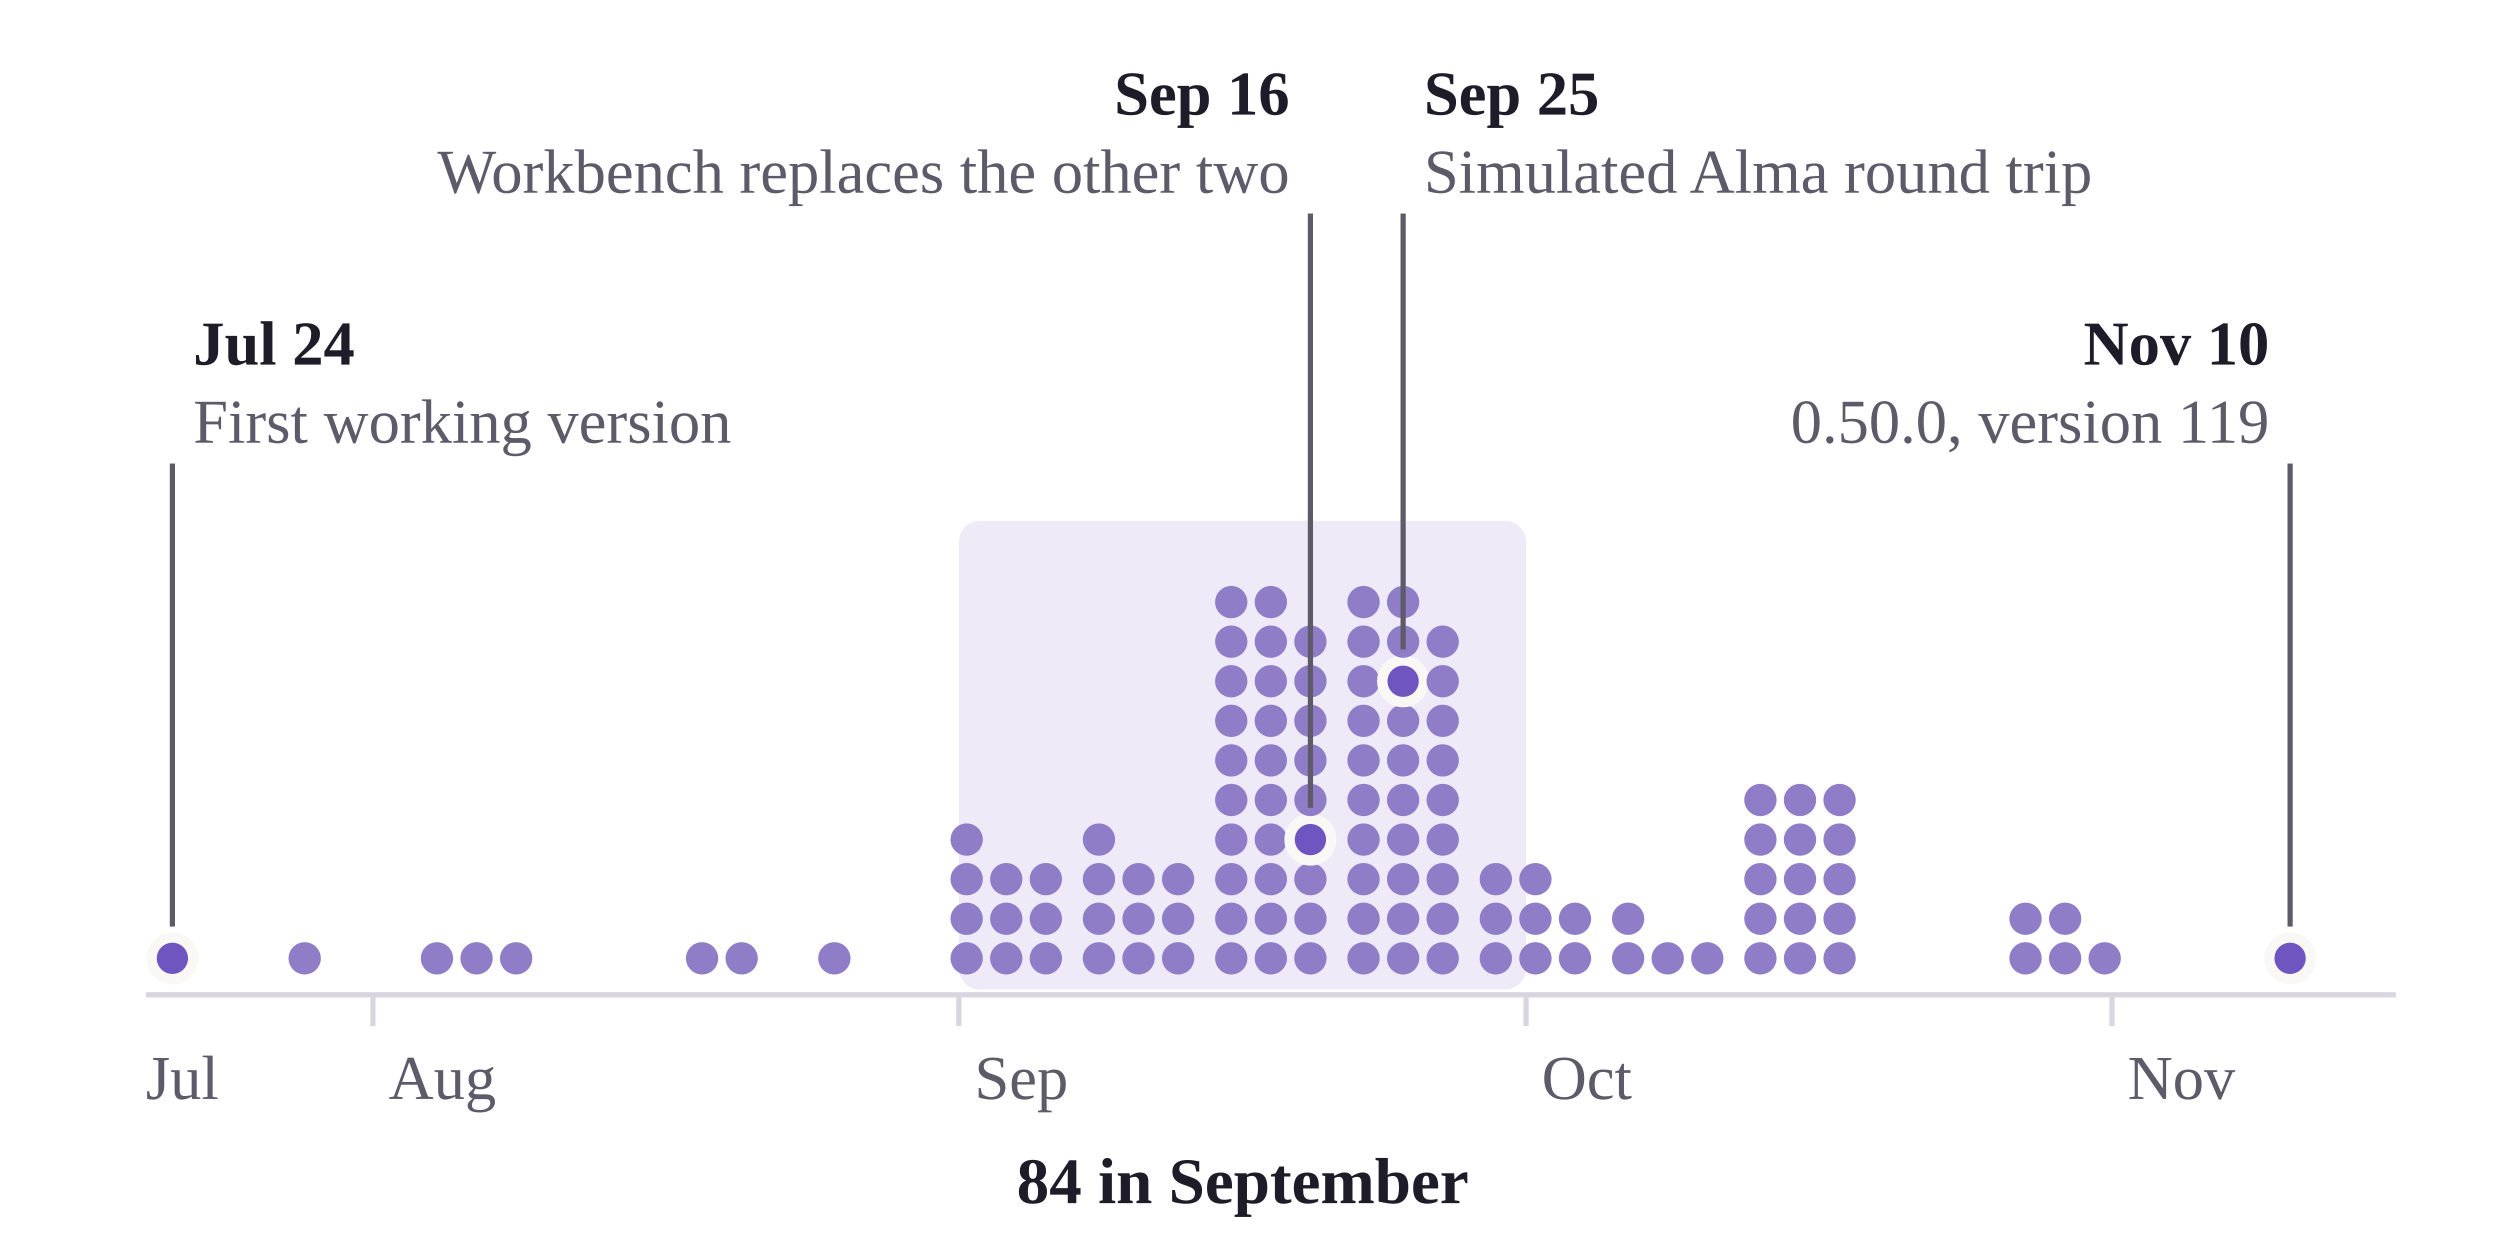
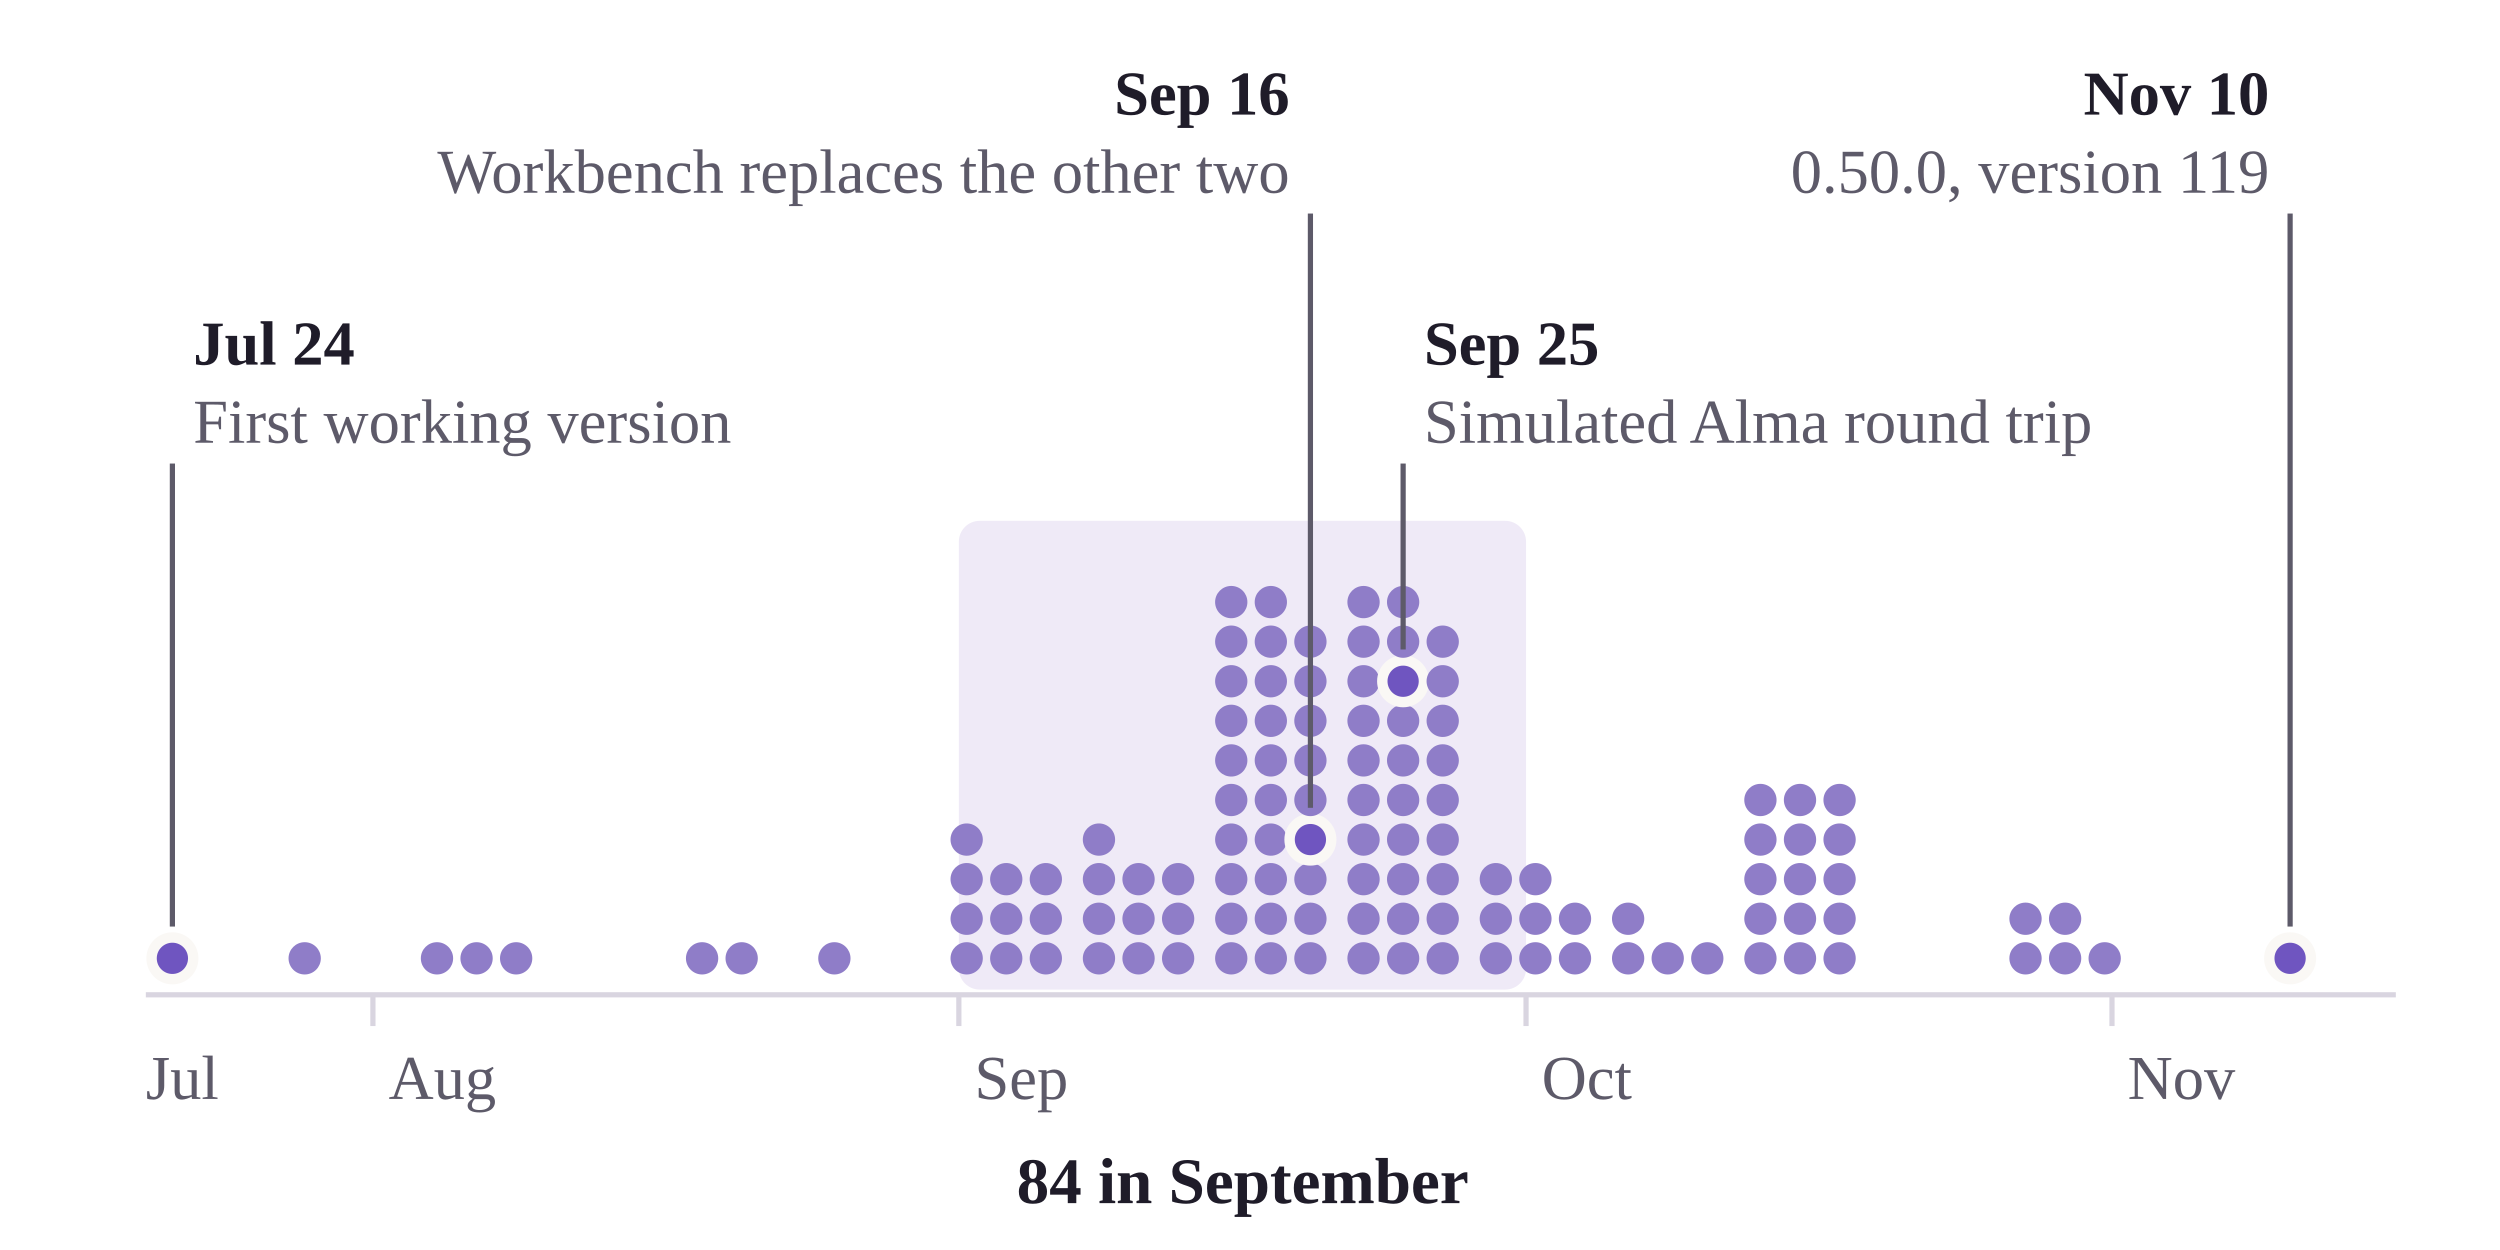
<svg xmlns="http://www.w3.org/2000/svg" class="fig" viewBox="0 0 480 240.0" role="img" aria-labelledby="fig-releases-col-t fig-releases-col-d">
  <style>.fig text{font-family:var(--fig-sans,"Inter",system-ui,sans-serif);fill:var(--fig-ink,#1f1c29)}
.fig .mono{font-family:var(--fig-mono,ui-monospace,"SFMono-Regular",Menlo,Consolas,monospace)}
.fig .muted{fill:var(--fig-muted,#5d5a69)}
.fig .strong{font-weight:600}
.fig .rule{stroke:var(--fig-line,#d9d5e0);stroke-width:1;fill:none}
.fig .leader{stroke:var(--fig-muted,#5d5a69);stroke-width:1;fill:none}
.fig .band{fill:var(--fig-band,#efeaf7)}
.fig .chip{fill:none;stroke:var(--fig-line,#d9d5e0);stroke-width:1}
.fig .sf-a-stroke{stroke:var(--fig-sf-a,#6f55c0);stroke-width:2.5}
.fig .sf-b-stroke{stroke:var(--fig-sf-b,#d9592a);stroke-width:2.5}
.fig .sf-i-stroke{stroke:var(--fig-sf-i,#138a60);stroke-width:2.5}
.fig .sf-j-stroke{stroke:var(--fig-sf-j,#b07a00);stroke-width:2.5}
.fig .dot{fill:var(--fig-dot,#8f7dc8)}
.fig .dot-key{fill:var(--fig-accent,#6f55c0);stroke:var(--fig-surface,#faf8f5);stroke-width:2}
.fig .hit{fill:transparent}
.fig .hit:hover{fill:var(--fig-line,#d9d5e0);fill-opacity:.5}
.fig .seg-clean{fill:var(--fig-grey-1,#8e8a99)}
.fig .seg-warned{fill:var(--fig-accent-soft,#c4b6ea)}
.fig .seg-lost{fill:var(--fig-accent,#6f55c0)}
.fig .seg-none{fill:var(--fig-grey-2,#d3d0db)}
.fig .on-accent{fill:var(--fig-on-accent,#fff)}
.fig .sf-a{fill:var(--fig-sf-a,#6f55c0)}
.fig .sf-b{fill:var(--fig-sf-b,#d9592a)}
.fig .sf-i{fill:var(--fig-sf-i,#138a60)}
.fig .sf-j{fill:var(--fig-sf-j,#b07a00)}
.fig .arrow{stroke:var(--fig-muted,#5d5a69);stroke-width:1.5;fill:none}</style>
  <rect class="band" x="184.1" y="100.0" width="108.9" height="90.0" rx="4" />
  <circle class="dot-key" cx="33.1" cy="184.0" r="4.0" />
  <rect class="hit" x="28.0" y="177.9" width="25.4" height="12.2" />
  <circle class="dot" cx="58.5" cy="184.0" r="3.1" />
  <rect class="hit" x="53.4" y="177.9" width="25.4" height="12.2" />
  <circle class="dot" cx="83.9" cy="184.0" r="3.1" />
  <circle class="dot" cx="91.5" cy="184.0" r="3.1" />
  <circle class="dot" cx="99.1" cy="184.0" r="3.1" />
  <rect class="hit" x="78.8" y="177.9" width="25.4" height="12.2" />
  <circle class="dot" cx="134.8" cy="184.0" r="3.1" />
  <circle class="dot" cx="142.4" cy="184.0" r="3.1" />
  <rect class="hit" x="129.6" y="177.9" width="25.4" height="12.2" />
  <circle class="dot" cx="160.2" cy="184.0" r="3.1" />
  <rect class="hit" x="155.1" y="177.9" width="25.4" height="12.2" />
  <circle class="dot" cx="185.6" cy="184.0" r="3.1" />
  <circle class="dot" cx="193.2" cy="184.0" r="3.1" />
  <circle class="dot" cx="200.8" cy="184.0" r="3.1" />
  <circle class="dot" cx="185.6" cy="176.4" r="3.1" />
  <circle class="dot" cx="193.2" cy="176.4" r="3.1" />
  <circle class="dot" cx="200.8" cy="176.4" r="3.1" />
  <circle class="dot" cx="185.6" cy="168.8" r="3.1" />
  <circle class="dot" cx="193.2" cy="168.8" r="3.1" />
  <circle class="dot" cx="200.8" cy="168.8" r="3.1" />
  <circle class="dot" cx="185.6" cy="161.2" r="3.1" />
  <rect class="hit" x="180.5" y="155.1" width="25.4" height="35.0" />
  <circle class="dot" cx="211.0" cy="184.0" r="3.1" />
  <circle class="dot" cx="218.6" cy="184.0" r="3.1" />
  <circle class="dot" cx="226.2" cy="184.0" r="3.1" />
  <circle class="dot" cx="211.0" cy="176.4" r="3.1" />
  <circle class="dot" cx="218.6" cy="176.4" r="3.1" />
  <circle class="dot" cx="226.2" cy="176.4" r="3.1" />
  <circle class="dot" cx="211.0" cy="168.8" r="3.1" />
  <circle class="dot" cx="218.6" cy="168.8" r="3.1" />
  <circle class="dot" cx="226.2" cy="168.8" r="3.1" />
  <circle class="dot" cx="211.0" cy="161.2" r="3.1" />
  <rect class="hit" x="205.9" y="155.1" width="25.4" height="35.0" />
  <circle class="dot" cx="236.4" cy="184.0" r="3.1" />
  <circle class="dot" cx="244.0" cy="184.0" r="3.1" />
  <circle class="dot" cx="251.6" cy="184.0" r="3.1" />
  <circle class="dot" cx="236.4" cy="176.4" r="3.1" />
  <circle class="dot" cx="244.0" cy="176.4" r="3.1" />
  <circle class="dot" cx="251.6" cy="176.4" r="3.1" />
  <circle class="dot" cx="236.4" cy="168.8" r="3.1" />
  <circle class="dot" cx="244.0" cy="168.8" r="3.1" />
  <circle class="dot" cx="251.6" cy="168.8" r="3.1" />
  <circle class="dot" cx="236.4" cy="161.2" r="3.1" />
  <circle class="dot" cx="244.0" cy="161.2" r="3.1" />
  <circle class="dot-key" cx="251.6" cy="161.2" r="4.0" />
  <circle class="dot" cx="236.4" cy="153.6" r="3.1" />
  <circle class="dot" cx="244.0" cy="153.6" r="3.1" />
  <circle class="dot" cx="251.6" cy="153.6" r="3.1" />
  <circle class="dot" cx="236.4" cy="146.0" r="3.1" />
  <circle class="dot" cx="244.0" cy="146.0" r="3.1" />
  <circle class="dot" cx="251.6" cy="146.0" r="3.1" />
  <circle class="dot" cx="236.4" cy="138.4" r="3.1" />
  <circle class="dot" cx="244.0" cy="138.4" r="3.1" />
  <circle class="dot" cx="251.6" cy="138.4" r="3.1" />
  <circle class="dot" cx="236.4" cy="130.8" r="3.1" />
  <circle class="dot" cx="244.0" cy="130.8" r="3.1" />
  <circle class="dot" cx="251.6" cy="130.8" r="3.1" />
  <circle class="dot" cx="236.4" cy="123.2" r="3.1" />
  <circle class="dot" cx="244.0" cy="123.2" r="3.1" />
  <circle class="dot" cx="251.6" cy="123.2" r="3.1" />
  <circle class="dot" cx="236.4" cy="115.6" r="3.1" />
  <circle class="dot" cx="244.0" cy="115.6" r="3.1" />
  <rect class="hit" x="231.3" y="109.5" width="25.4" height="80.6" />
  <circle class="dot" cx="261.8" cy="184.0" r="3.1" />
  <circle class="dot" cx="269.4" cy="184.0" r="3.1" />
  <circle class="dot" cx="277.0" cy="184.0" r="3.1" />
  <circle class="dot" cx="261.8" cy="176.4" r="3.1" />
  <circle class="dot" cx="269.4" cy="176.4" r="3.1" />
  <circle class="dot" cx="277.0" cy="176.4" r="3.1" />
  <circle class="dot" cx="261.8" cy="168.8" r="3.1" />
  <circle class="dot" cx="269.4" cy="168.8" r="3.1" />
  <circle class="dot" cx="277.0" cy="168.8" r="3.1" />
  <circle class="dot" cx="261.8" cy="161.2" r="3.1" />
  <circle class="dot" cx="269.4" cy="161.2" r="3.1" />
  <circle class="dot" cx="277.0" cy="161.2" r="3.1" />
  <circle class="dot" cx="261.8" cy="153.6" r="3.1" />
  <circle class="dot" cx="269.4" cy="153.6" r="3.1" />
  <circle class="dot" cx="277.0" cy="153.6" r="3.1" />
  <circle class="dot" cx="261.8" cy="146.0" r="3.1" />
  <circle class="dot" cx="269.4" cy="146.0" r="3.1" />
  <circle class="dot" cx="277.0" cy="146.0" r="3.1" />
  <circle class="dot" cx="261.8" cy="138.4" r="3.1" />
  <circle class="dot" cx="269.4" cy="138.4" r="3.1" />
  <circle class="dot" cx="277.0" cy="138.4" r="3.1" />
  <circle class="dot" cx="261.8" cy="130.8" r="3.1" />
  <circle class="dot-key" cx="269.4" cy="130.8" r="4.0" />
  <circle class="dot" cx="277.0" cy="130.8" r="3.1" />
  <circle class="dot" cx="261.8" cy="123.2" r="3.1" />
  <circle class="dot" cx="269.4" cy="123.2" r="3.1" />
  <circle class="dot" cx="277.0" cy="123.2" r="3.1" />
  <circle class="dot" cx="261.8" cy="115.6" r="3.1" />
  <circle class="dot" cx="269.4" cy="115.6" r="3.1" />
  <rect class="hit" x="256.7" y="109.5" width="25.4" height="80.6" />
  <circle class="dot" cx="287.2" cy="184.0" r="3.1" />
  <circle class="dot" cx="294.8" cy="184.0" r="3.1" />
  <circle class="dot" cx="302.4" cy="184.0" r="3.1" />
  <circle class="dot" cx="287.2" cy="176.4" r="3.1" />
  <circle class="dot" cx="294.8" cy="176.4" r="3.1" />
  <circle class="dot" cx="302.4" cy="176.4" r="3.1" />
  <circle class="dot" cx="287.2" cy="168.8" r="3.1" />
  <circle class="dot" cx="294.8" cy="168.8" r="3.1" />
  <rect class="hit" x="282.1" y="162.7" width="25.4" height="27.4" />
  <circle class="dot" cx="312.6" cy="184.0" r="3.1" />
  <circle class="dot" cx="320.2" cy="184.0" r="3.1" />
  <circle class="dot" cx="327.8" cy="184.0" r="3.1" />
  <circle class="dot" cx="312.6" cy="176.4" r="3.1" />
  <rect class="hit" x="307.5" y="170.3" width="25.4" height="19.8" />
  <circle class="dot" cx="338.0" cy="184.0" r="3.1" />
  <circle class="dot" cx="345.6" cy="184.0" r="3.1" />
  <circle class="dot" cx="353.2" cy="184.0" r="3.1" />
  <circle class="dot" cx="338.0" cy="176.4" r="3.1" />
  <circle class="dot" cx="345.6" cy="176.4" r="3.1" />
  <circle class="dot" cx="353.2" cy="176.4" r="3.1" />
  <circle class="dot" cx="338.0" cy="168.8" r="3.1" />
  <circle class="dot" cx="345.6" cy="168.8" r="3.1" />
  <circle class="dot" cx="353.2" cy="168.8" r="3.1" />
  <circle class="dot" cx="338.0" cy="161.2" r="3.1" />
  <circle class="dot" cx="345.6" cy="161.2" r="3.1" />
  <circle class="dot" cx="353.2" cy="161.2" r="3.1" />
  <circle class="dot" cx="338.0" cy="153.6" r="3.1" />
  <circle class="dot" cx="345.6" cy="153.6" r="3.1" />
  <circle class="dot" cx="353.2" cy="153.6" r="3.1" />
  <rect class="hit" x="332.9" y="147.5" width="25.4" height="42.6" />
  <circle class="dot" cx="388.9" cy="184.0" r="3.1" />
  <circle class="dot" cx="396.5" cy="184.0" r="3.1" />
  <circle class="dot" cx="404.1" cy="184.0" r="3.1" />
  <circle class="dot" cx="388.9" cy="176.4" r="3.1" />
  <circle class="dot" cx="396.5" cy="176.4" r="3.1" />
  <rect class="hit" x="383.8" y="170.3" width="25.4" height="19.8" />
  <circle class="dot-key" cx="439.7" cy="184.0" r="4.0" />
  <rect class="hit" x="434.6" y="177.9" width="25.4" height="12.2" />
  <line class="rule" x1="28" x2="460" y1="191.0" y2="191.0" />
  <line class="rule" x1="71.6" x2="71.6" y1="191.0" y2="197.0" />
  <text x="74.6" y="211.0" font-size="12" class="muted">Aug</text>
  <line class="rule" x1="184.1" x2="184.1" y1="191.0" y2="197.0" />
  <text x="187.1" y="211.0" font-size="12" class="muted">Sep</text>
  <line class="rule" x1="293.0" x2="293.0" y1="191.0" y2="197.0" />
  <text x="296.0" y="211.0" font-size="12" class="muted">Oct</text>
  <line class="rule" x1="405.5" x2="405.5" y1="191.0" y2="197.0" />
  <text x="408.5" y="211.0" font-size="12" class="muted">Nov</text>
  <text x="28.0" y="211.0" font-size="12" class="muted">Jul</text>
  <text x="238.6" y="231.0" font-size="12.5" text-anchor="middle" class="strong">84 in September</text>
  <line class="leader" x1="33.1" x2="33.1" y1="89" y2="177.9" />
  <text x="37.1" y="70.0" font-size="12" class="strong">Jul 24</text>
  <text x="37.1" y="85.0" font-size="12" class="muted">First working version</text>
  <line class="leader" x1="251.6" x2="251.6" y1="41" y2="155.1" />
  <text x="247.6" y="22.0" font-size="12" text-anchor="end" class="strong">Sep 16</text>
  <text x="247.6" y="37.0" font-size="12" text-anchor="end" class="muted">Workbench replaces the other two</text>
-   <line class="leader" x1="269.4" x2="269.4" y1="41" y2="124.7" />
-   <text x="273.4" y="22.0" font-size="12" class="strong">Sep 25</text>
-   <text x="273.4" y="37.0" font-size="12" class="muted">Simulated Alma round trip</text>
-   <line class="leader" x1="439.7" x2="439.7" y1="89" y2="177.9" />
-   <text x="435.7" y="70.0" font-size="12" text-anchor="end" class="strong">Nov 10</text>
-   <text x="435.7" y="85.0" font-size="12" text-anchor="end" class="muted">0.50.0, version 119</text>
+   <line class="leader" x1="269.4" x2="269.4" y1="89" y2="124.7" />
+   <text x="273.4" y="70.0" font-size="12" class="strong">Sep 25</text>
+   <text x="273.4" y="85.0" font-size="12" class="muted">Simulated Alma round trip</text>
+   <line class="leader" x1="439.7" x2="439.7" y1="41" y2="177.9" />
+   <text x="435.7" y="22.0" font-size="12" text-anchor="end" class="strong">Nov 10</text>
+   <text x="435.7" y="37.0" font-size="12" text-anchor="end" class="muted">0.50.0, version 119</text>
</svg>
